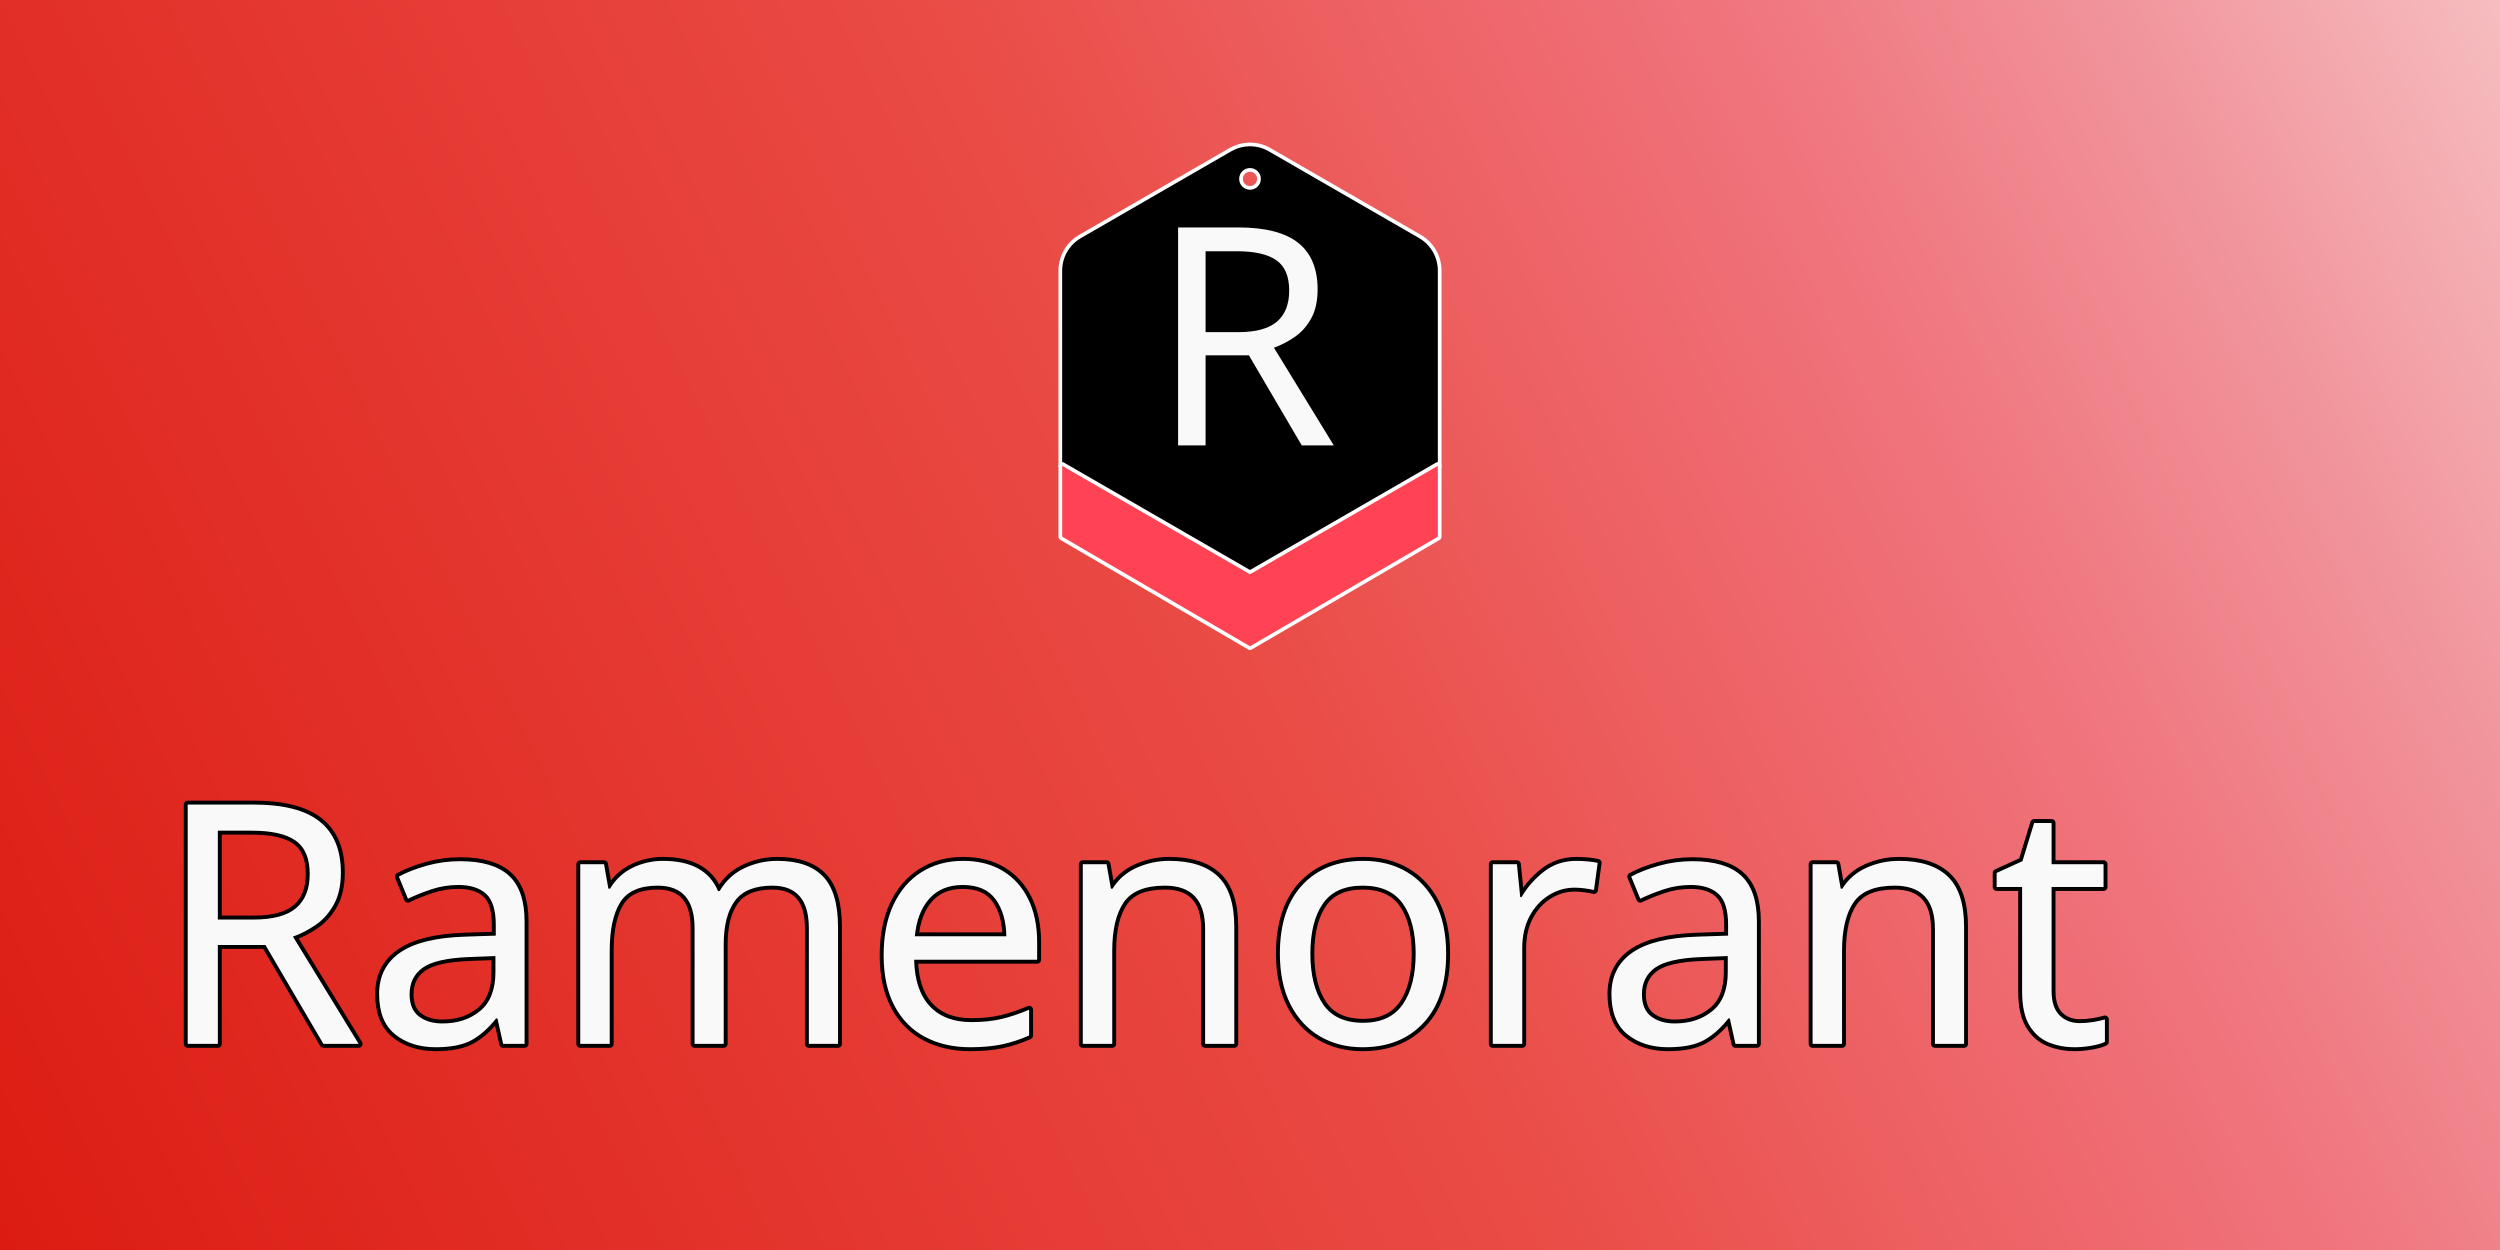
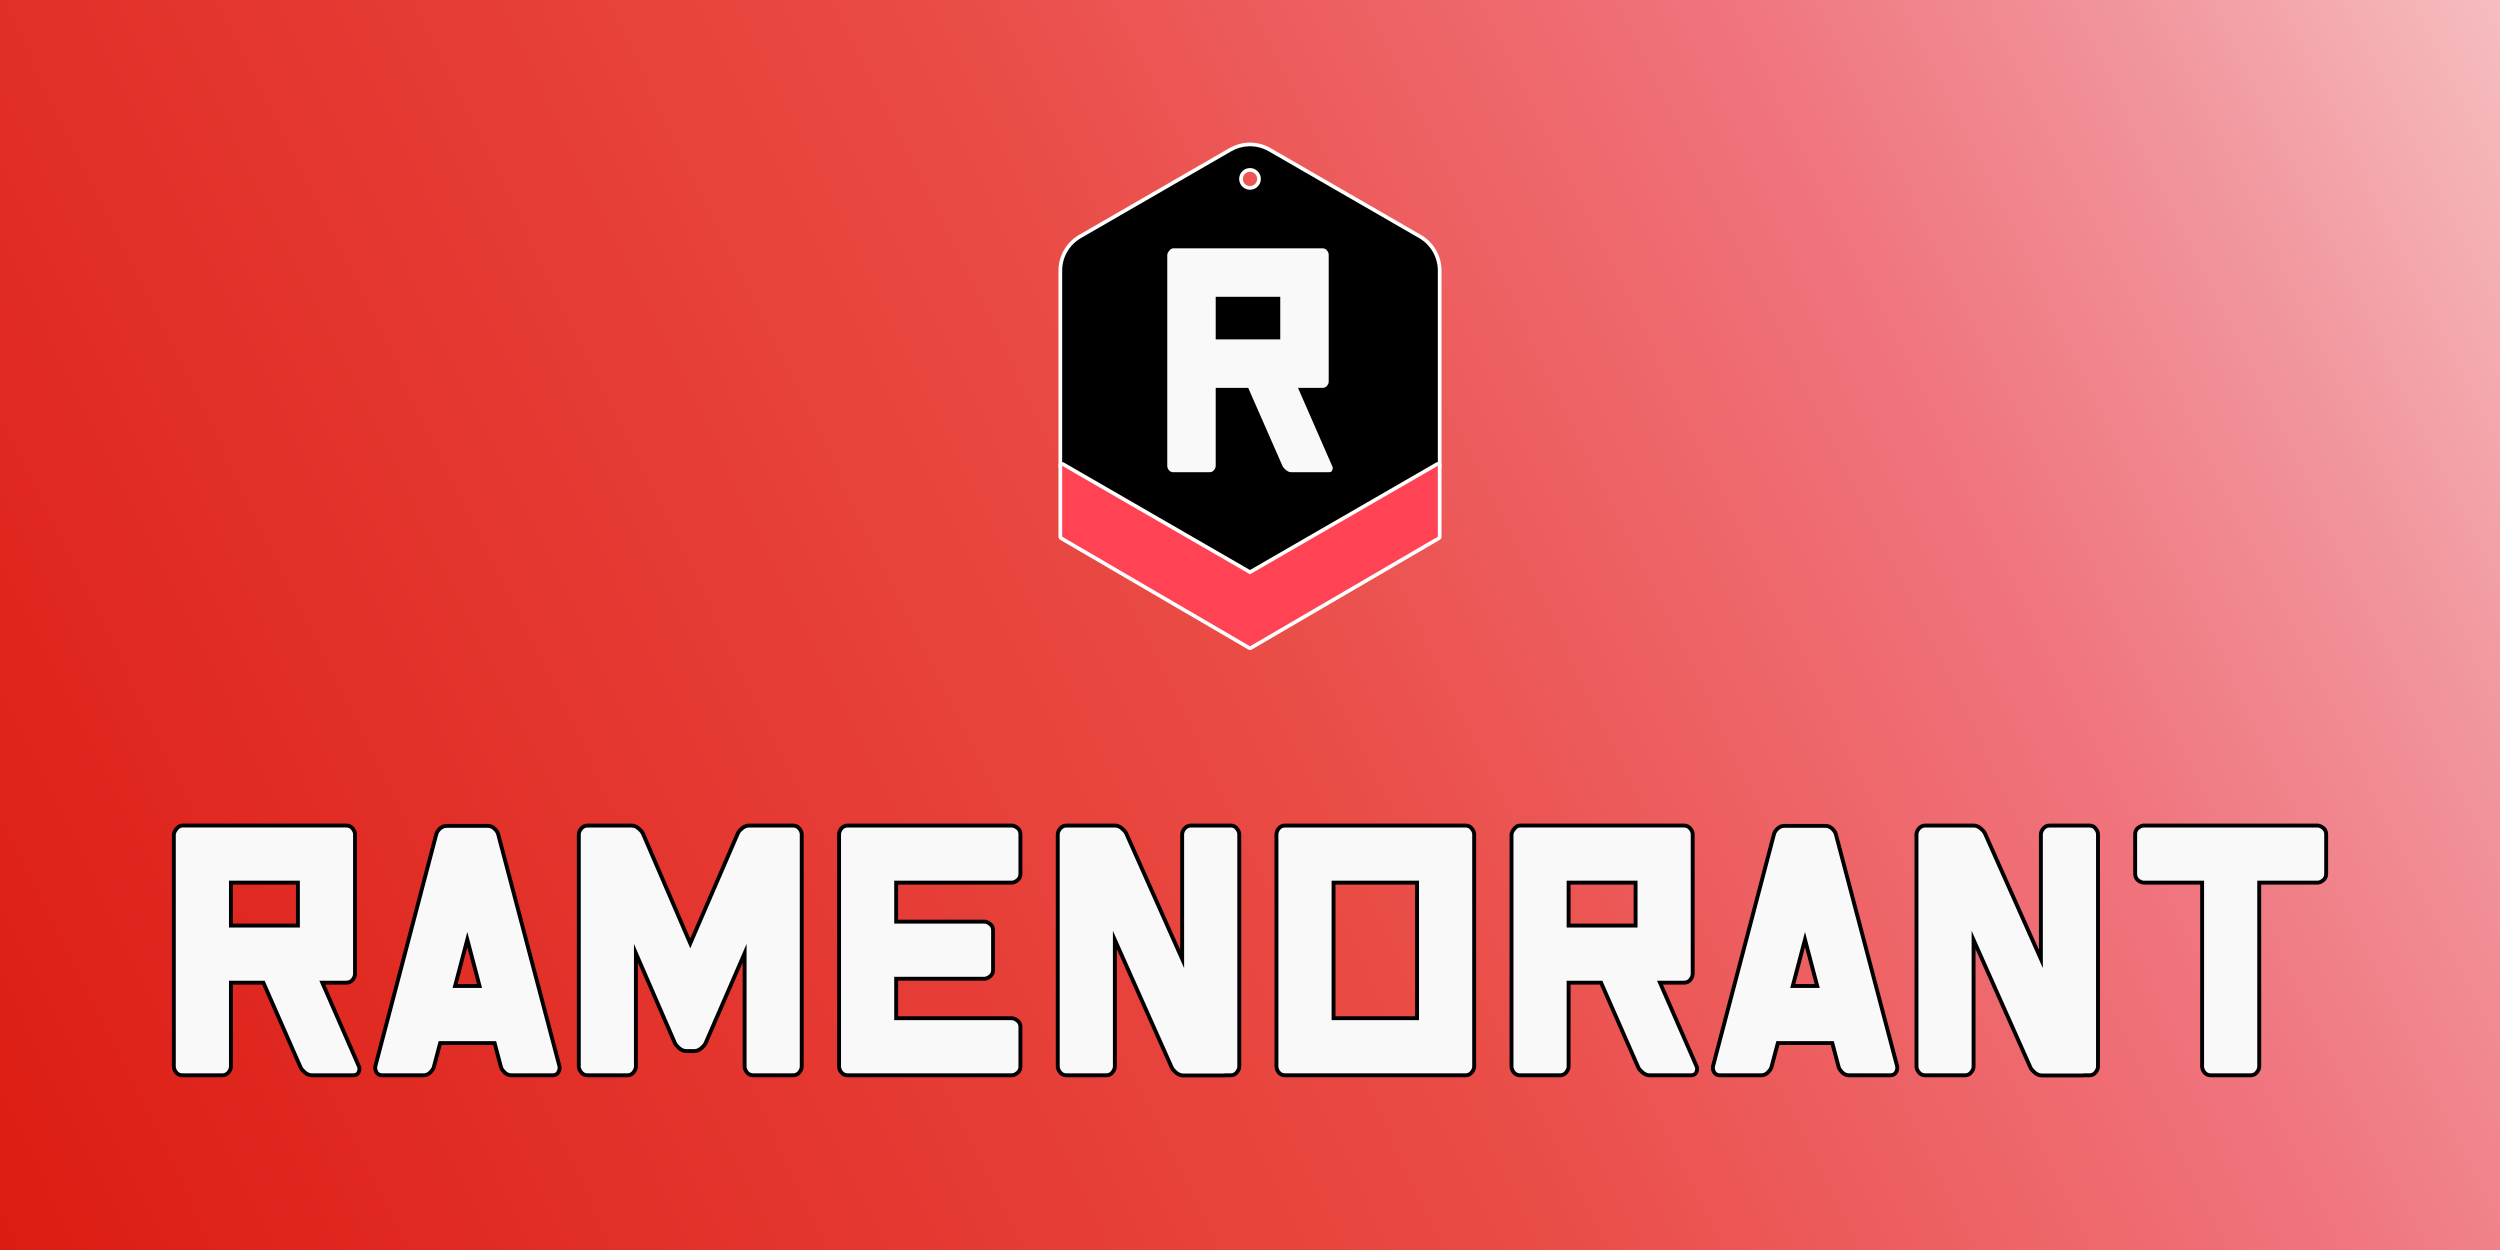
<svg xmlns="http://www.w3.org/2000/svg" xmlns:xlink="http://www.w3.org/1999/xlink" width="1280" height="640" viewBox="0 0 1280 640" version="1.1" id="svg1">
  <defs id="defs1">
    <linearGradient id="linearGradient12">
      <stop style="stop-color:#dc1c13;stop-opacity:1;" offset="0" id="stop12" />
      <stop style="stop-color:#ea4c46;stop-opacity:1;" offset="0.5" id="stop14" />
      <stop style="stop-color:#f0747d;stop-opacity:1;" offset="0.75" id="stop15" />
      <stop style="stop-color:#f1949b;stop-opacity:1;" offset="0.875" id="stop16" />
      <stop style="stop-color:#f6bdc0;stop-opacity:1;" offset="1" id="stop13" />
    </linearGradient>
    <linearGradient xlink:href="#linearGradient12" id="linearGradient13" x1="199.333" y1="306.474" x2="436.041" y2="189.366" gradientUnits="userSpaceOnUse" gradientTransform="matrix(5.407511,0,0,5.465038,-1077.895,-1034.894)" />
  </defs>
  <g id="layer1">
-     <rect style="fill:url(#linearGradient13);fill-opacity:1;stroke:none;stroke-width:20.546;stroke-linejoin:round;paint-order:stroke markers fill;stroke-opacity:1" id="rect11" width="1280" height="640" x="-2.0961011e-13" y="1.4210855e-14" rx="0" />
-     <text xml:space="preserve" style="font-style:normal;font-variant:normal;font-weight:normal;font-stretch:normal;font-size:171.642px;font-family:'Nikkyou Sans';-inkscape-font-specification:'Nikkyou Sans';fill:#f9f9f9;stroke-width:4;stroke-linejoin:round;paint-order:stroke markers fill;stroke-dasharray:none;stroke:#000000;stroke-opacity:1" x="79.44" y="534.475" id="text2">
-       <tspan id="tspan2" x="79.44" y="534.475" style="stroke-width:4;stroke-dasharray:none;stroke:#000000;stroke-opacity:1">Ramenorant</tspan>
-       <tspan x="79.44" y="749.028" id="tspan3" style="stroke-width:4;stroke-dasharray:none;stroke:#000000;stroke-opacity:1" />
-     </text>
+     <path id="rect11" style="fill:url(#linearGradient13);stroke-width:20.546;stroke-linejoin:round;paint-order:stroke markers fill" d="M 0,0 H 1280 V 640 H 0 Z" />
+     <g aria-label="Ramenorant " id="text2" style="font-size:171.642px;font-family:'Nikkyou Sans';-inkscape-font-specification:'Nikkyou Sans';fill:#f9f9f9;stroke:#000000;stroke-width:4;stroke-linejoin:round;paint-order:stroke markers fill">
+       <path d="m 153.527,450.917 h -36.29 v 23.97 h 22.712 13.577 z M 90,427.199 q 0.084,-0.419 0.335,-1.006 0.251,-0.587 1.09,-1.509 0.922,-1.006 2.011,-1.006 h 7.543 56.069 20.282 q 1.592,0 2.514,1.257 0.922,1.173 0.922,2.263 v 71.406 q 0,1.09 -0.922,2.347 -0.922,1.173 -2.514,1.173 H 163.501 l 19.192,43.916 q 0.587,0.838 0.168,2.179 -0.335,1.341 -2.011,1.341 h -21.12 q -1.592,0 -3.017,-1.257 -1.425,-1.173 -1.928,-2.263 l -19.276,-43.916 h -18.27 v 43.916 q 0,1.09 -0.922,2.263 -0.922,1.257 -2.514,1.257 H 93.436 q -1.676,0 -2.598,-1.257 -0.838,-1.173 -0.838,-2.263 z" id="path2" />
+       <path d="m 254.099,427.367 31.345,118.674 q 0.251,1.09 -0.335,2.263 -0.503,1.257 -2.179,1.257 h -21.12 q -1.592,0 -2.85,-1.257 -1.173,-1.173 -1.509,-2.263 l -3.436,-12.99 h -29.417 l -3.436,12.99 q -0.335,1.09 -1.509,2.263 -1.173,1.257 -2.85,1.257 h -21.12 q -1.592,0 -2.179,-1.257 -0.587,-1.173 -0.335,-2.263 l 31.177,-118.674 q 0.251,-1.09 1.425,-2.263 1.257,-1.257 2.933,-1.257 h 21.036 q 1.676,0 2.85,1.257 1.257,1.173 1.509,2.263 z m -7.291,78.446 -7.543,-28.663 -7.543,28.663 z" id="path3" />
+       <path d="m 323.242,423.679 q 1.676,0 3.101,1.257 1.425,1.173 1.928,2.263 l 25.143,58.331 25.227,-58.331 q 0.419,-1.09 1.844,-2.263 1.425,-1.257 3.101,-1.257 h 22.377 q 1.676,0 2.598,1.257 0.922,1.173 0.922,2.263 v 118.842 q 0,1.09 -0.922,2.263 -0.922,1.257 -2.514,1.257 h -20.366 q -1.676,0 -2.598,-1.257 -0.838,-1.173 -0.838,-2.263 v -62.773 l -21.874,50.37 q -0.503,1.09 -1.928,2.263 -1.341,1.257 -3.017,1.257 h -4.023 q -1.592,0 -3.017,-1.257 -1.425,-1.173 -1.928,-2.263 l -21.874,-50.37 v 62.773 q 0,1.09 -0.922,2.263 -0.838,1.257 -2.514,1.257 h -20.366 q -1.592,0 -2.514,-1.257 -0.922,-1.173 -0.922,-2.263 V 427.199 q 0,-1.09 0.922,-2.263 1.006,-1.257 2.598,-1.257 z" id="path6" />
+       <path d="m 457.84,522.323 h 36.625 23.467 q 1.09,0 2.263,0.922 1.257,0.838 1.257,2.514 v 20.366 q 0,1.592 -1.257,2.514 -1.173,0.922 -2.263,0.922 h -46.85 -20.198 -16.846 q -1.676,0 -2.598,-1.257 -0.838,-1.173 -0.838,-2.263 V 427.199 q 0,-1.09 0.838,-2.263 0.922,-1.257 2.598,-1.257 h 7.543 29.501 23.383 23.467 q 1.09,0 2.263,0.922 1.257,0.838 1.257,2.514 v 20.366 q 0,1.592 -1.257,2.514 -1.173,0.922 -2.263,0.922 H 457.84 v 21.958 h 22.712 23.467 q 1.006,0 2.179,0.922 1.257,0.838 1.257,2.514 v 20.366 q 0,1.592 -1.257,2.514 -1.173,0.922 -2.179,0.922 H 457.84 Z" id="path7" />
+       <path d="m 570.731,423.679 q 1.676,0 3.101,1.257 1.425,1.173 1.928,2.263 l 30.507,68.472 v -68.472 q 0,-1.09 0.922,-2.263 1.006,-1.257 2.598,-1.257 h 20.282 q 1.676,0 2.514,1.257 0.922,1.173 0.922,2.263 v 118.842 q 0,1.09 -0.922,2.263 -0.838,1.257 -2.514,1.257 h -3.101 l -0.084,0.084 h -21.036 q -1.676,0 -3.101,-1.257 -1.425,-1.173 -1.928,-2.263 l -31.01,-69.562 v 69.478 q 0,1.09 -0.922,2.263 -0.838,1.257 -2.514,1.257 h -20.366 q -1.592,0 -2.514,-1.257 -0.922,-1.173 -0.922,-2.263 V 427.199 q 0,-1.09 0.922,-2.263 1.006,-1.257 2.598,-1.257 z" id="path8" />
+       <path d="m 753.771,427.199 v 118.842 q 0,1.09 -0.922,2.263 -0.922,1.257 -2.514,1.257 h -16.846 q -10.057,0 -34.11,0 -24.053,0 -33.859,0 h -7.543 q -1.676,0 -2.598,-1.257 -0.838,-1.173 -0.838,-2.263 V 427.199 q 0,-1.09 0.838,-2.263 0.922,-1.257 2.598,-1.257 h 16.259 q 10.057,0 34.278,0 24.221,0 34.278,0 h 7.543 q 1.592,0 2.514,1.257 0.922,1.173 0.922,2.263 z m -27.238,95.124 v -71.406 h -44.754 v 71.406 z" id="path9" />
+       <path d="m 838.419,450.917 h -36.29 v 23.97 H 824.842 838.419 Z M 774.891,427.199 q 0.084,-0.419 0.335,-1.006 0.251,-0.587 1.09,-1.509 0.922,-1.006 2.011,-1.006 h 7.543 56.069 20.282 q 1.592,0 2.514,1.257 0.922,1.173 0.922,2.263 v 71.406 q 0,1.09 -0.922,2.347 -0.922,1.173 -2.514,1.173 h -13.829 l 19.192,43.916 q 0.587,0.838 0.168,2.179 -0.335,1.341 -2.011,1.341 h -21.12 q -1.592,0 -3.017,-1.257 -1.425,-1.173 -1.928,-2.263 l -19.276,-43.916 h -18.27 v 43.916 q 0,1.09 -0.922,2.263 -0.922,1.257 -2.514,1.257 h -20.366 q -1.676,0 -2.598,-1.257 -0.838,-1.173 -0.838,-2.263 z" id="path10" />
+       <path d="m 938.991,427.367 31.345,118.674 q 0.251,1.09 -0.335,2.263 -0.503,1.257 -2.179,1.257 h -21.12 q -1.592,0 -2.85,-1.257 -1.173,-1.173 -1.509,-2.263 l -3.436,-12.99 h -29.417 l -3.436,12.99 q -0.335,1.09 -1.509,2.263 -1.173,1.257 -2.85,1.257 h -21.12 q -1.592,0 -2.179,-1.257 -0.587,-1.173 -0.335,-2.263 l 31.177,-118.674 q 0.251,-1.09 1.425,-2.263 1.257,-1.257 2.933,-1.257 h 21.036 q 1.676,0 2.85,1.257 1.257,1.173 1.509,2.263 z m -7.291,78.446 -7.543,-28.663 -7.543,28.663 z" id="path11" />
+       <path d="m 1010.396,423.679 q 1.676,0 3.101,1.257 1.425,1.173 1.928,2.263 l 30.507,68.472 v -68.472 q 0,-1.09 0.922,-2.263 1.006,-1.257 2.598,-1.257 h 20.282 q 1.676,0 2.514,1.257 0.922,1.173 0.922,2.263 v 118.842 q 0,1.09 -0.922,2.263 -0.838,1.257 -2.514,1.257 h -3.101 l -0.084,0.084 h -21.036 q -1.676,0 -3.101,-1.257 -1.425,-1.173 -1.928,-2.263 l -31.01,-69.562 v 69.478 q 0,1.09 -0.922,2.263 -0.838,1.257 -2.514,1.257 h -20.366 q -1.592,0 -2.514,-1.257 -0.922,-1.173 -0.922,-2.263 V 427.199 q 0,-1.09 0.922,-2.263 1.006,-1.257 2.598,-1.257 z" id="path12" />
+       <path d="m 1128.484,450.917 h -30.758 q -1.09,0 -2.347,-0.922 -1.173,-0.922 -1.173,-2.514 V 427.115 q 0,-1.676 1.173,-2.514 1.257,-0.922 2.347,-0.922 h 44.335 44.419 q 1.089,0 2.263,0.922 1.257,0.838 1.257,2.514 v 20.366 q 0,1.592 -1.257,2.514 -1.173,0.922 -2.263,0.922 h -30.758 v 95.124 q 0,1.09 -0.922,2.263 -0.922,1.257 -2.514,1.257 h -20.366 q -1.676,0 -2.598,-1.257 -0.838,-1.173 -0.838,-2.263 z" id="path13" />
+     </g>
    <g id="g1" transform="translate(0,73.00182)">
      <path id="path4" style="stroke:#ffffff;stroke-width:3.78;stroke-linejoin:round;stroke-dasharray:none;stroke-opacity:1;paint-order:stroke markers fill" d="m 639.371,1.893 c -3.111,0.101 -6.19,0.97 -8.98,2.581 L 553.436,48.895 c -5.951,3.436 -9.609,9.786 -9.609,16.658 v 44.421 55.526 L 640,221.026 736.173,165.5 V 109.974 65.553 c 0,-6.872 -3.657,-13.222 -9.609,-16.658 L 649.609,4.474 C 646.633,2.756 643.321,1.893 640,1.893 c -0.208,0 -0.422,-0.007 -0.629,0 z M 640,13.042 a 5.553,5.553 0 0 1 5.553,5.553 A 5.553,5.553 0 0 1 640,24.147 5.553,5.553 0 0 1 634.447,18.594 5.553,5.553 0 0 1 640,13.042 Z" />
      <path style="fill:#ff4354;fill-opacity:1;stroke:#ffffff;stroke-width:3.78;stroke-linejoin:round;stroke-dasharray:none;stroke-opacity:1;paint-order:stroke markers fill" d="m 543.827,165.495 v 36.292 L 640,257.891 736.173,201.787 V 165.5 L 640,221.026 Z" id="path5" />
-       <text xml:space="preserve" style="font-style:normal;font-variant:normal;font-weight:normal;font-stretch:normal;font-size:156.303px;font-family:'Nikkyou Sans';-inkscape-font-specification:'Nikkyou Sans';fill:#f9f9f9;stroke-width:0.586;stroke-linejoin:round;paint-order:stroke markers fill" x="588.023" y="155.037" id="text1">
-         <tspan id="tspan1" x="588.023" y="155.037" style="stroke-width:0.586">R</tspan>
-       </text>
+       <g aria-label="R" id="text1" style="font-size:156.303px;font-family:'Nikkyou Sans';-inkscape-font-specification:'Nikkyou Sans';fill:#f9f9f9;stroke-width:0.586;stroke-linejoin:round;paint-order:stroke markers fill">
+         <path d="M 655.49,78.946 H 622.443 V 100.773 h 20.683 12.364 z m -57.85,-21.599 q 0.076,-0.382 0.305,-0.916 0.229,-0.534 0.992,-1.374 0.84,-0.916 1.832,-0.916 h 6.869 51.058 18.469 q 1.45,0 2.29,1.145 0.84,1.068 0.84,2.061 v 65.024 q 0,0.992 -0.84,2.137 -0.84,1.068 -2.29,1.068 h -12.593 l 17.477,39.992 q 0.534,0.763 0.153,1.984 -0.305,1.221 -1.832,1.221 H 661.137 q -1.45,0 -2.748,-1.145 -1.297,-1.068 -1.755,-2.061 l -17.554,-39.992 h -16.638 v 39.992 q 0,0.992 -0.84,2.061 -0.84,1.145 -2.29,1.145 h -18.546 q -1.526,0 -2.366,-1.145 -0.763,-1.068 -0.763,-2.061 z" id="path1" />
+       </g>
    </g>
  </g>
</svg>
